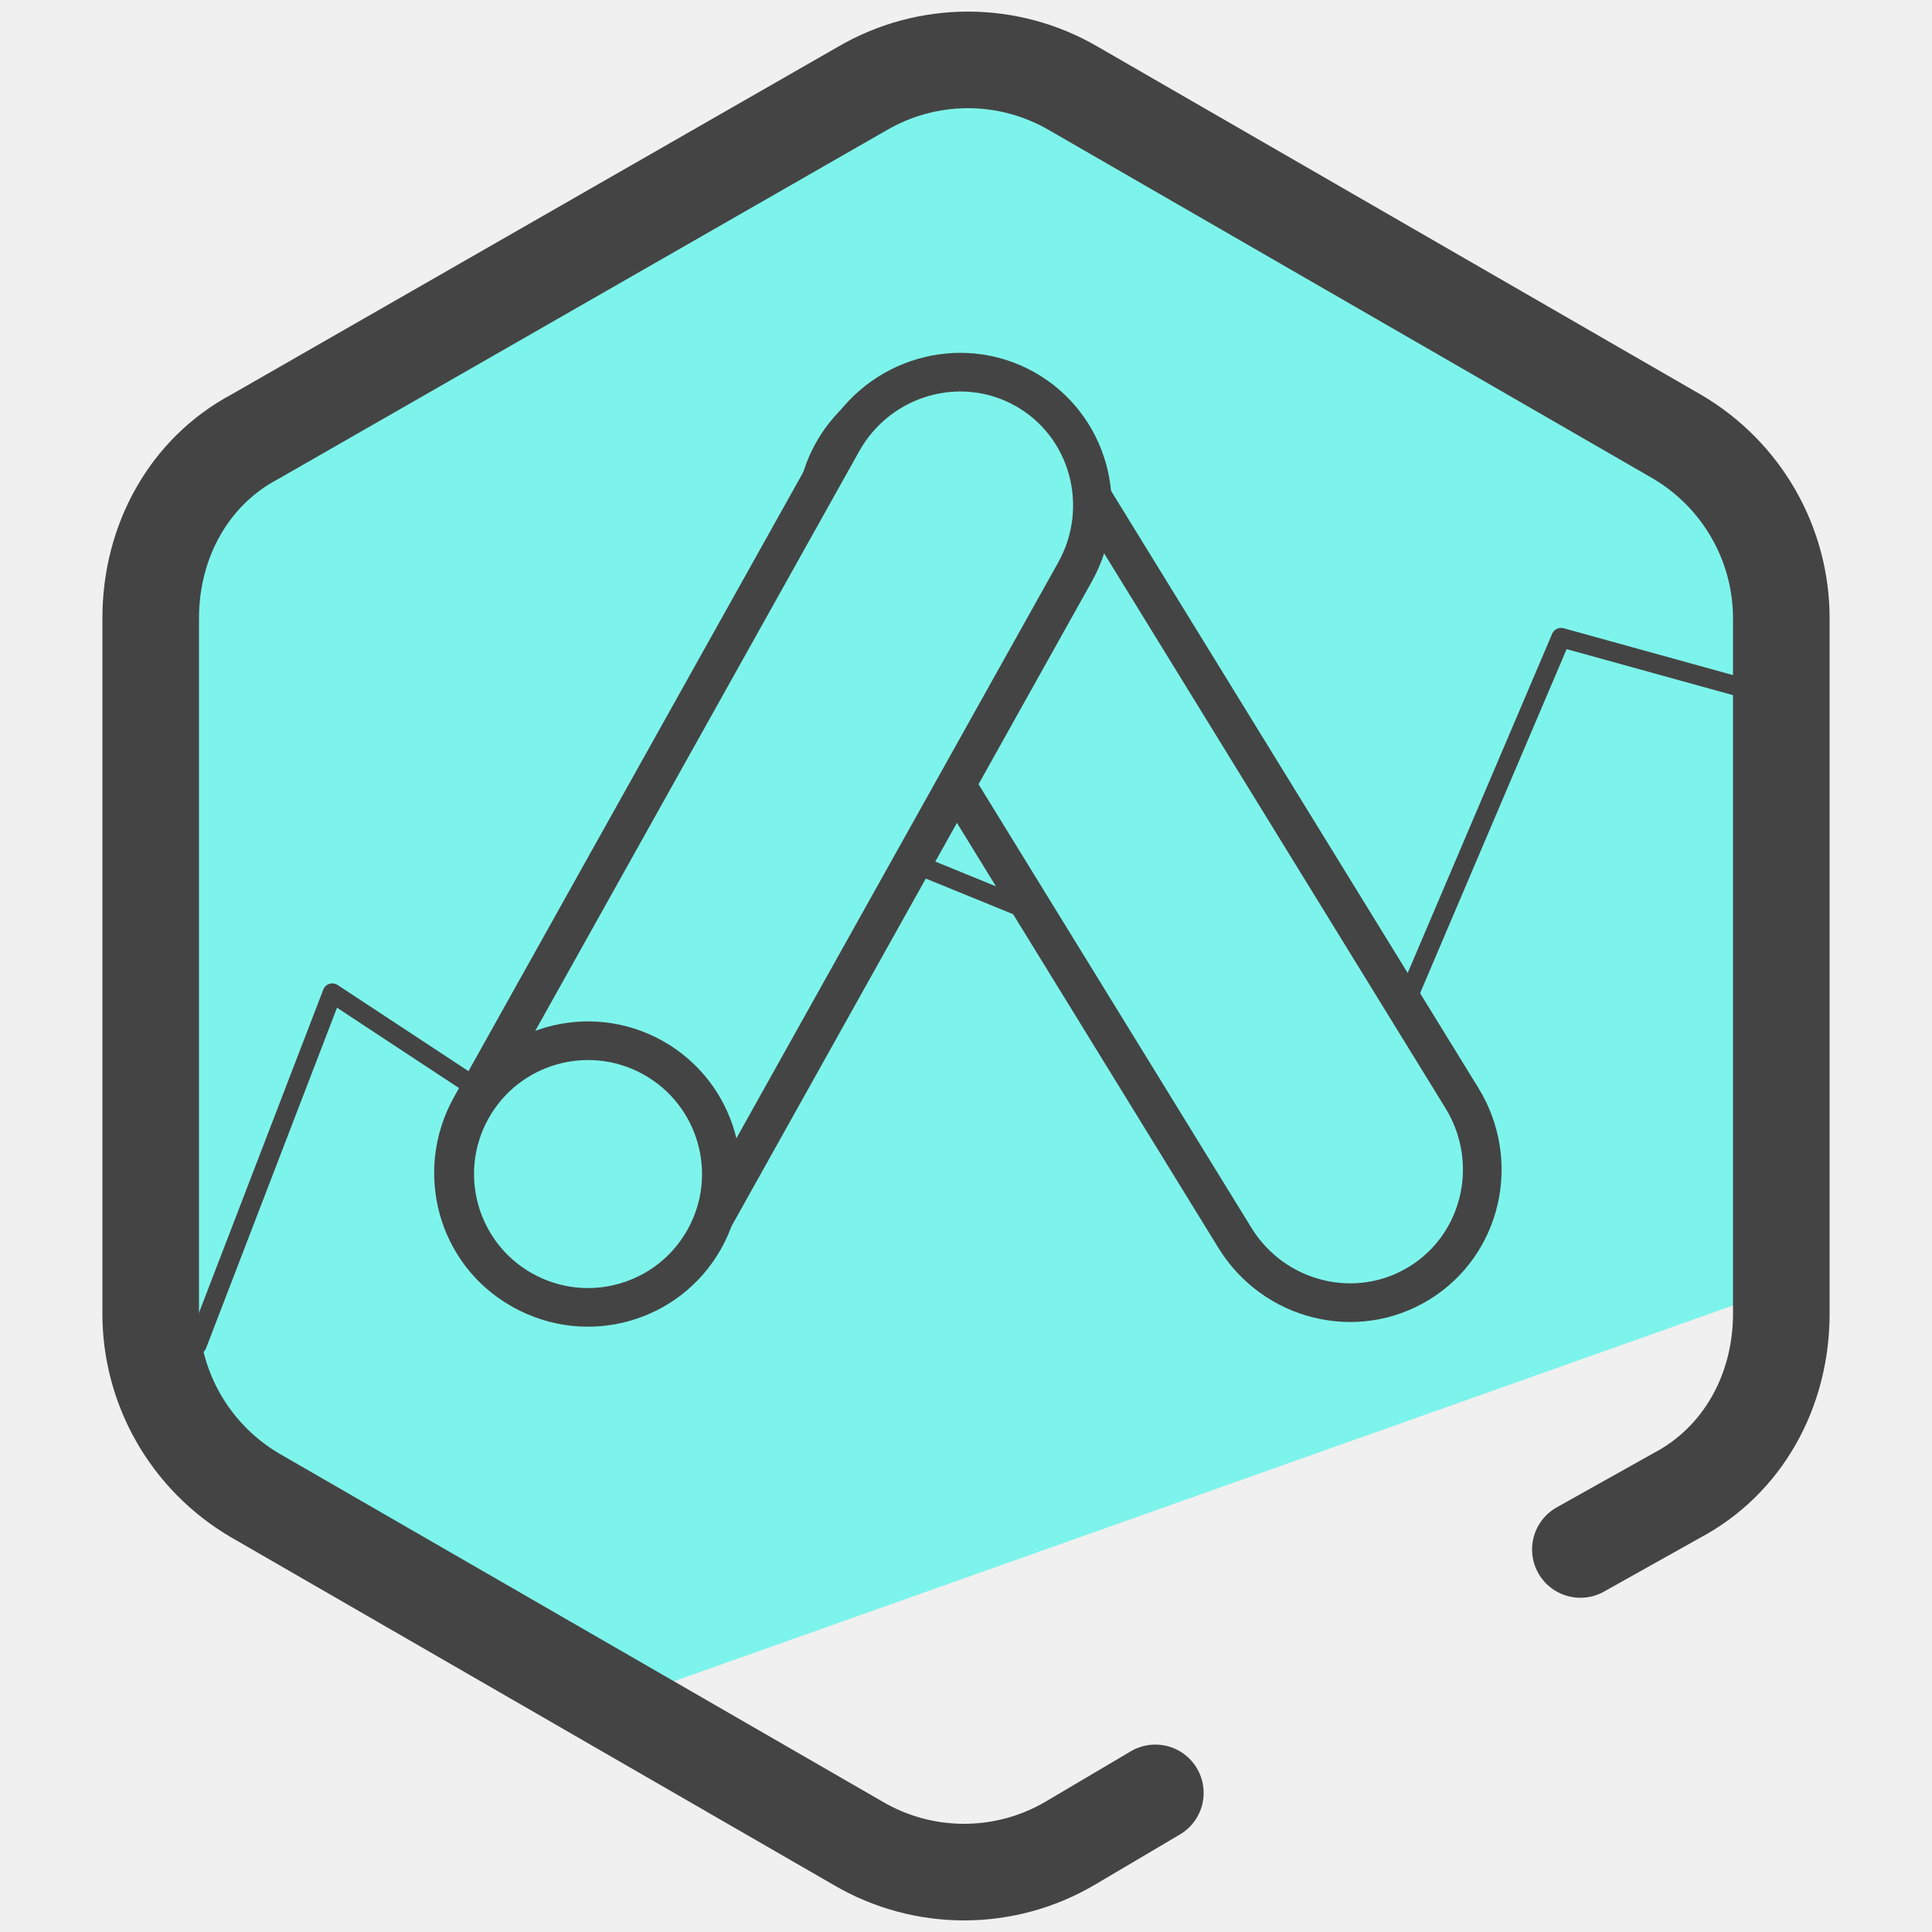
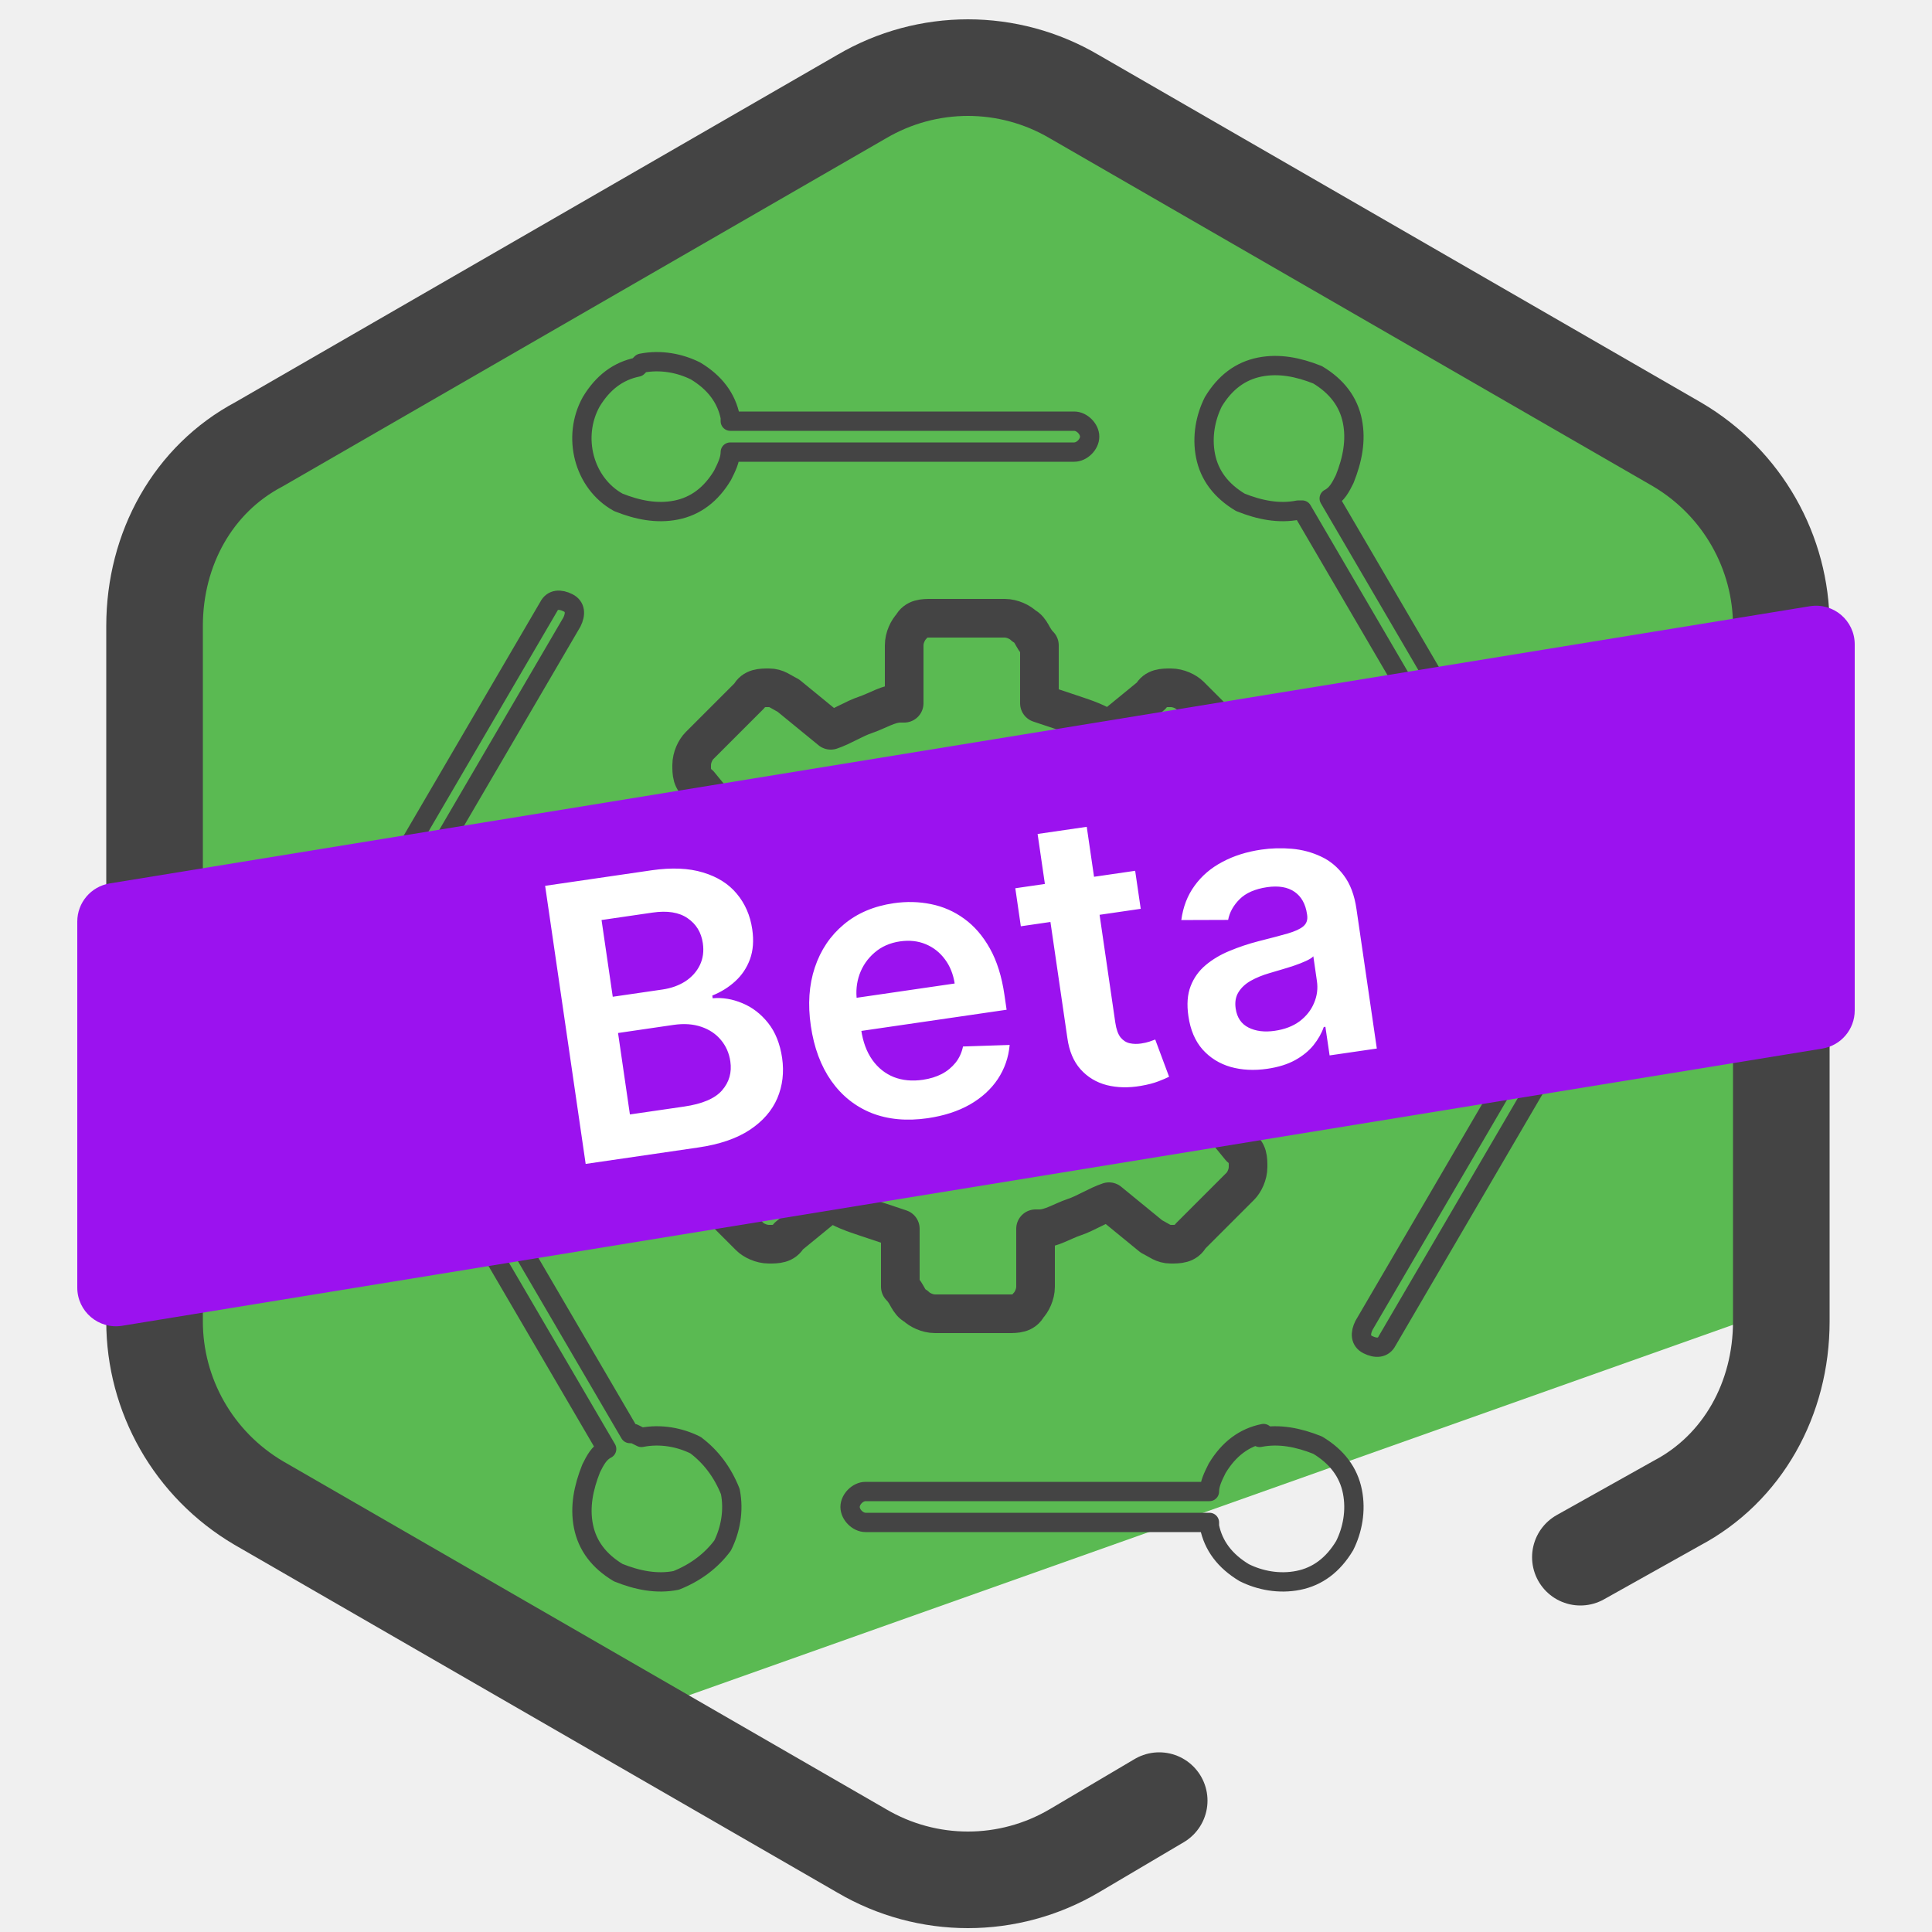
- <svg xmlns="http://www.w3.org/2000/svg" id="Layer_1" version="1.1" viewBox="0 0 50 50">
-   <defs>
-     <style>.st1{stroke:#444;fill:#7df4eb;stroke-miterlimit:10}</style>
-   </defs>
-   <path fill="#7df4eb" d="M44.7 12.4l-5.6-3.6-7.7-4.4-6-2.8C22.2 1.5 4 10.5 4 13.7l-.5 7.8.5 15.1 11.5 7.6 31-11c.7-.4-.8-18.7-1.8-20.7z" />
-   <path fill="none" stroke="#444" stroke-linecap="round" stroke-linejoin="round" stroke-width="2.5" d="M29.9 46.4l-2.2 1.3c-1.7 1-3.8 1-5.5 0l-15.6-9c-1.7-1-2.7-2.8-2.7-4.7V16c0-2 1-3.8 2.7-4.7l15.7-9c1.7-1 3.8-1 5.5 0l15.6 9c1.7 1 2.7 2.8 2.7 4.7v18c0 2-1 3.8-2.7 4.7l-2.5 1.4" />
-   <path fill="none" stroke="#444" stroke-linecap="round" stroke-linejoin="round" stroke-width=".5" d="M5.1 34.8l3.5-9.1 8.2 5.4 4.3-9.8 14.7 6 4.6-10.8 4.7 1.3" />
-   <rect width="6.9" height="26.7" x="26.3" y="8.4" class="st1" rx="3.5" ry="3.5" transform="rotate(-31.6 29.896 21.819)" />
-   <rect width="6.9" height="26.7" x="16.5" y="8.4" class="st1" rx="3.5" ry="3.5" transform="rotate(29.2 20.037 21.838)" />
-   <rect width="6.9" height="6.9" x="11.7" y="26.9" class="st1" rx="3.5" ry="3.5" transform="rotate(29.2 15.118 30.498)" />
+ <svg xmlns="http://www.w3.org/2000/svg" width="50" height="50" viewBox="0 0 50 50" fill="none">
+   <path d="M27.6 19L35.5 21.4L28.8 26.2L28.9 34.4L22.3 29.5L14.5 32.1L17.2 24.3L12.3 17.7L20.5 17.9L25.2 11.2L27.6 19Z" fill="#319327" />
+   <path d="M44.7 12.9L39.1 9.3L31.4 4.9L25.4 2.1C22.2 2.1 4 11 4 14.2L3.5 22L4 37.1L15.5 44.7L46.5 33.7C47.2 33.3 45.7 15 44.7 13V12.9Z" fill="#5ABA52" />
+   <path d="M30 46.6L27.8 47.9C26.1 48.9 24 48.9 22.3 47.9L6.7 38.9C5 37.9 4 36.1 4 34.2V16.2C4 14.2 5 12.4 6.7 11.5L22.3 2.5C24 1.5 26.1 1.5 27.8 2.5L43.4 11.5C45.1 12.5 46.1 14.3 46.1 16.2V34.2C46.1 36.2 45.1 38 43.4 38.9L40.9 40.3" stroke="#444444" stroke-width="2.5" stroke-linecap="round" stroke-linejoin="round" />
+   <path fill-rule="evenodd" clip-rule="evenodd" d="M38.8 20.5C38.9 20.7 38.8 20.9 38.7 21C38.5 21.1 38.3 21 38.2 20.9L33.7 13.2H33.6C33.1 13.3 32.6 13.2 32.1 13C31.6 12.7 31.3 12.3 31.2 11.8C31.1 11.3 31.2 10.8 31.4 10.4C31.7 9.9 32.1 9.6 32.6 9.5C33.1 9.4 33.6 9.5 34.1 9.7C34.6 10 34.9 10.4 35 10.9C35.1 11.4 35 11.9 34.8 12.4C34.7 12.6 34.6 12.8 34.4 12.9L38.9 20.6L38.8 20.5ZM10.3 23.7C10.6 24 10.8 24.3 10.9 24.7C11 25.2 10.9 25.7 10.7 26.2C10.4 26.7 10 27 9.5 27.1C9 27.2 8.5 27.1 8.1 26.9C7.7 26.6 7.4 26.2 7.2 25.7C7.1 25.2 7.2 24.7 7.4 24.3C7.7 23.9 8.1 23.6 8.6 23.4H9.7L14.2 15.7C14.3 15.5 14.5 15.5 14.7 15.6C14.9 15.7 14.9 15.9 14.8 16.1L10.3 23.8V23.7ZM16.6 9.4C17.1 9.3 17.6 9.4 18 9.6C18.5 9.9 18.8 10.3 18.9 10.8V10.9H27.8C28 10.9 28.2 11.1 28.2 11.3C28.2 11.5 28 11.7 27.8 11.7H18.9C18.9 11.9 18.8 12.1 18.7 12.3C18.4 12.8 18 13.1 17.5 13.2C17 13.3 16.5 13.2 16 13C15.1 12.5 14.8 11.3 15.3 10.4C15.6 9.9 16 9.6 16.5 9.5L16.6 9.4ZM42 23.5C42.4 23.8 42.7 24.2 42.9 24.7C43 25.2 42.9 25.7 42.7 26.1C42.4 26.6 42 26.9 41.5 27H40.4L35.9 34.7C35.8 34.9 35.6 34.9 35.4 34.8C35.2 34.7 35.2 34.5 35.3 34.3L39.8 26.6C39.1 26 38.9 25 39.4 24.2C39.7 23.8 40.1 23.5 40.6 23.3C41.1 23.2 41.6 23.3 42 23.5ZM32.6 37.2C33.1 37.1 33.6 37.2 34.1 37.4C34.6 37.7 34.9 38.1 35 38.6C35.1 39.1 35 39.6 34.8 40C34.5 40.5 34.1 40.8 33.6 40.9C33.1 41 32.6 40.9 32.2 40.7C31.7 40.4 31.4 40 31.3 39.5V39.4H22.4C22.2 39.4 22 39.2 22 39C22 38.8 22.2 38.6 22.4 38.6H31.3C31.3 38.4 31.4 38.2 31.5 38C31.8 37.5 32.2 37.2 32.7 37.1L32.6 37.2ZM16.6 37.2C17.1 37.1 17.6 37.2 18 37.4C18.4 37.7 18.7 38.1 18.9 38.6C19 39.1 18.9 39.6 18.7 40C18.4 40.4 18 40.7 17.5 40.9C17 41 16.5 40.9 16 40.7C15.5 40.4 15.2 40 15.1 39.5C15 39 15.1 38.5 15.3 38C15.4 37.8 15.5 37.6 15.7 37.5L11.2 29.8C11.1 29.6 11.2 29.4 11.3 29.3C11.5 29.2 11.7 29.3 11.8 29.4L16.3 37.1H16.4L16.6 37.2Z" stroke="#444444" stroke-width="0.5" stroke-linecap="round" stroke-linejoin="round" />
+   <path fill-rule="evenodd" clip-rule="evenodd" d="M25.1 21.6C26.1 21.6 27 22 27.6 22.6C28.2 23.2 28.6 24.1 28.6 25.1C28.6 26.1 28.2 27 27.6 27.6C27 28.2 26.1 28.6 25.1 28.6C24.1 28.6 23.2 28.2 22.6 27.6C22 27 21.6 26.1 21.6 25.1C21.6 24.1 22 23.2 22.6 22.6C23.2 22 24.1 21.6 25.1 21.6Z" stroke="#444444" stroke-linecap="round" stroke-linejoin="round" />
+   <path fill-rule="evenodd" clip-rule="evenodd" d="M24.1 16C23.9 16 23.7 16 23.6 16.2C23.5 16.3 23.4 16.5 23.4 16.7V18.2H23.3C23 18.2 22.7 18.4 22.4 18.5C22.1 18.6 21.8 18.8 21.5 18.9L20.4 18C20.2 17.9 20.1 17.8 19.9 17.8C19.7 17.8 19.5 17.8 19.4 18L18.1 19.3C18 19.4 17.9 19.6 17.9 19.8C17.9 20 17.9 20.2 18.1 20.3L19 21.4C18.8 21.7 18.7 22 18.6 22.3L18.3 23.2H16.8C16.6 23.4 16.4 23.4 16.3 23.6C16.2 23.7 16.1 23.9 16.1 24.1V26C16.1 26.2 16.1 26.4 16.3 26.5C16.4 26.6 16.6 26.7 16.8 26.7H18.3V26.8C18.3 27.1 18.5 27.4 18.6 27.7C18.7 28 18.9 28.3 19 28.6L18.1 29.7C18 29.9 17.9 30 17.9 30.2C17.9 30.4 17.9 30.6 18.1 30.7L19.4 32C19.5 32.1 19.7 32.2 19.9 32.2C20.1 32.2 20.3 32.2 20.4 32L21.5 31.1C21.8 31.3 22.1 31.4 22.4 31.5L23.3 31.8V33.3C23.5 33.5 23.5 33.7 23.7 33.8C23.8 33.9 24 34 24.2 34H26.1C26.3 34 26.5 34 26.6 33.8C26.7 33.7 26.8 33.5 26.8 33.3V31.8H26.9C27.2 31.8 27.5 31.6 27.8 31.5C28.1 31.4 28.4 31.2 28.7 31.1L29.8 32C30 32.1 30.1 32.2 30.3 32.2C30.5 32.2 30.7 32.2 30.8 32L32.1 30.7C32.2 30.6 32.3 30.4 32.3 30.2C32.3 30 32.3 29.8 32.1 29.7L31.2 28.6C31.4 28.3 31.5 28 31.6 27.7L31.9 26.8H33.4C33.6 26.6 33.8 26.6 33.9 26.4C34 26.3 34.1 26.1 34.1 25.9V24C34.1 23.8 34.1 23.6 33.9 23.5C33.8 23.4 33.6 23.3 33.4 23.3H31.9V23.2C31.9 22.9 31.7 22.6 31.6 22.3C31.5 22 31.3 21.7 31.2 21.4L32.1 20.3C32.2 20.1 32.3 20 32.3 19.8C32.3 19.6 32.3 19.4 32.1 19.3L30.8 18C30.7 17.9 30.5 17.8 30.3 17.8C30.1 17.8 29.9 17.8 29.8 18L28.7 18.9C28.4 18.7 28.1 18.6 27.8 18.5L26.9 18.2V16.7C26.7 16.5 26.7 16.3 26.5 16.2C26.4 16.1 26.2 16 26 16H24.1Z" stroke="#444444" stroke-linecap="round" stroke-linejoin="round" />
+   <path d="M2 23.85C2 23.36 2.355 22.942 2.839 22.863L46.839 15.689C47.448 15.59 48 16.06 48 16.676V26.15C48 26.64 47.645 27.058 47.161 27.137L3.161 34.311C2.552 34.41 2 33.94 2 33.324V23.85Z" fill="#9B12EF" />
+   <path d="M15.157 30.122L14.108 22.925L16.863 22.523C17.383 22.448 17.827 22.467 18.195 22.58C18.566 22.691 18.857 22.875 19.069 23.131C19.283 23.387 19.416 23.693 19.468 24.049C19.511 24.342 19.491 24.601 19.409 24.826C19.327 25.048 19.2 25.238 19.029 25.394C18.858 25.551 18.66 25.674 18.434 25.765L18.444 25.835C18.701 25.812 18.957 25.855 19.213 25.963C19.47 26.069 19.692 26.24 19.88 26.476C20.067 26.712 20.187 27.013 20.241 27.378C20.295 27.75 20.254 28.099 20.117 28.422C19.979 28.744 19.742 29.017 19.404 29.241C19.065 29.465 18.621 29.617 18.07 29.697L15.157 30.122ZM16.302 28.842L17.704 28.638C18.177 28.569 18.505 28.429 18.687 28.218C18.872 28.005 18.943 27.755 18.901 27.469C18.87 27.256 18.789 27.072 18.659 26.916C18.528 26.758 18.358 26.644 18.15 26.574C17.941 26.502 17.701 26.485 17.432 26.524L15.995 26.734L16.302 28.842ZM15.858 25.796L17.148 25.608C17.372 25.575 17.569 25.504 17.738 25.396C17.905 25.285 18.03 25.146 18.111 24.979C18.194 24.809 18.22 24.619 18.189 24.408C18.148 24.129 18.017 23.914 17.793 23.762C17.573 23.61 17.27 23.562 16.886 23.618L15.568 23.81L15.858 25.796ZM24.009 28.939C23.468 29.017 22.985 28.973 22.558 28.806C22.134 28.636 21.786 28.358 21.515 27.975C21.243 27.588 21.066 27.113 20.984 26.548C20.903 25.993 20.937 25.491 21.087 25.04C21.238 24.588 21.488 24.216 21.836 23.926C22.183 23.634 22.614 23.45 23.13 23.375C23.463 23.327 23.784 23.335 24.095 23.399C24.408 23.462 24.694 23.587 24.954 23.777C25.216 23.966 25.438 24.223 25.619 24.548C25.8 24.871 25.925 25.269 25.994 25.742L26.051 26.132L21.627 26.777L21.502 25.92L24.707 25.453C24.669 25.209 24.585 25 24.454 24.826C24.323 24.649 24.157 24.518 23.956 24.435C23.757 24.352 23.536 24.328 23.292 24.363C23.032 24.401 22.813 24.498 22.634 24.653C22.456 24.806 22.326 24.992 22.246 25.212C22.168 25.43 22.145 25.659 22.178 25.901L22.287 26.649C22.332 26.963 22.429 27.224 22.577 27.432C22.724 27.638 22.909 27.785 23.133 27.875C23.356 27.962 23.606 27.985 23.883 27.945C24.068 27.918 24.231 27.868 24.374 27.794C24.516 27.719 24.634 27.621 24.73 27.502C24.825 27.383 24.889 27.243 24.923 27.083L26.13 27.043C26.101 27.368 25.998 27.663 25.822 27.928C25.647 28.19 25.406 28.41 25.099 28.586C24.792 28.76 24.429 28.877 24.009 28.939ZM29.378 22.536L29.522 23.52L26.419 23.972L26.276 22.988L29.378 22.536ZM26.853 21.583L28.125 21.398L28.864 26.465C28.889 26.636 28.934 26.763 28.999 26.847C29.066 26.928 29.145 26.979 29.236 26.999C29.328 27.019 29.426 27.022 29.532 27.006C29.611 26.995 29.683 26.978 29.747 26.957C29.813 26.935 29.863 26.917 29.897 26.903L30.256 27.866C30.192 27.899 30.098 27.939 29.976 27.986C29.856 28.032 29.706 28.071 29.526 28.102C29.209 28.157 28.915 28.151 28.644 28.083C28.373 28.013 28.146 27.876 27.964 27.673C27.783 27.47 27.669 27.199 27.623 26.861L26.853 21.583ZM32.798 27.66C32.456 27.71 32.139 27.694 31.848 27.612C31.558 27.528 31.316 27.377 31.121 27.159C30.929 26.94 30.807 26.654 30.756 26.3C30.711 25.996 30.73 25.736 30.814 25.52C30.897 25.305 31.028 25.123 31.205 24.975C31.382 24.827 31.587 24.705 31.822 24.609C32.059 24.51 32.306 24.427 32.565 24.36C32.876 24.282 33.129 24.215 33.322 24.16C33.514 24.104 33.651 24.041 33.732 23.971C33.815 23.899 33.847 23.803 33.829 23.681L33.826 23.66C33.788 23.395 33.679 23.201 33.501 23.079C33.323 22.957 33.086 22.917 32.791 22.96C32.48 23.006 32.242 23.11 32.08 23.272C31.919 23.434 31.82 23.613 31.784 23.807L30.572 23.811C30.618 23.47 30.732 23.173 30.916 22.922C31.099 22.668 31.338 22.463 31.634 22.307C31.929 22.149 32.265 22.043 32.642 21.988C32.902 21.95 33.166 21.943 33.432 21.966C33.699 21.989 33.949 22.056 34.182 22.165C34.416 22.272 34.614 22.436 34.778 22.656C34.944 22.876 35.053 23.165 35.105 23.523L35.632 27.136L34.41 27.314L34.301 26.573L34.259 26.579C34.204 26.74 34.115 26.896 33.994 27.048C33.874 27.197 33.715 27.327 33.516 27.437C33.319 27.545 33.08 27.619 32.798 27.66ZM32.992 26.677C33.248 26.64 33.462 26.558 33.635 26.43C33.807 26.299 33.931 26.142 34.007 25.959C34.086 25.775 34.111 25.584 34.081 25.385L33.989 24.749C33.954 24.787 33.89 24.828 33.798 24.87C33.709 24.911 33.607 24.951 33.493 24.99C33.379 25.028 33.265 25.063 33.153 25.096C33.041 25.13 32.943 25.158 32.861 25.182C32.675 25.236 32.511 25.303 32.369 25.383C32.228 25.463 32.122 25.563 32.05 25.681C31.979 25.797 31.955 25.936 31.979 26.1C32.013 26.335 32.124 26.499 32.313 26.594C32.501 26.688 32.728 26.716 32.992 26.677Z" fill="white" />
</svg>
